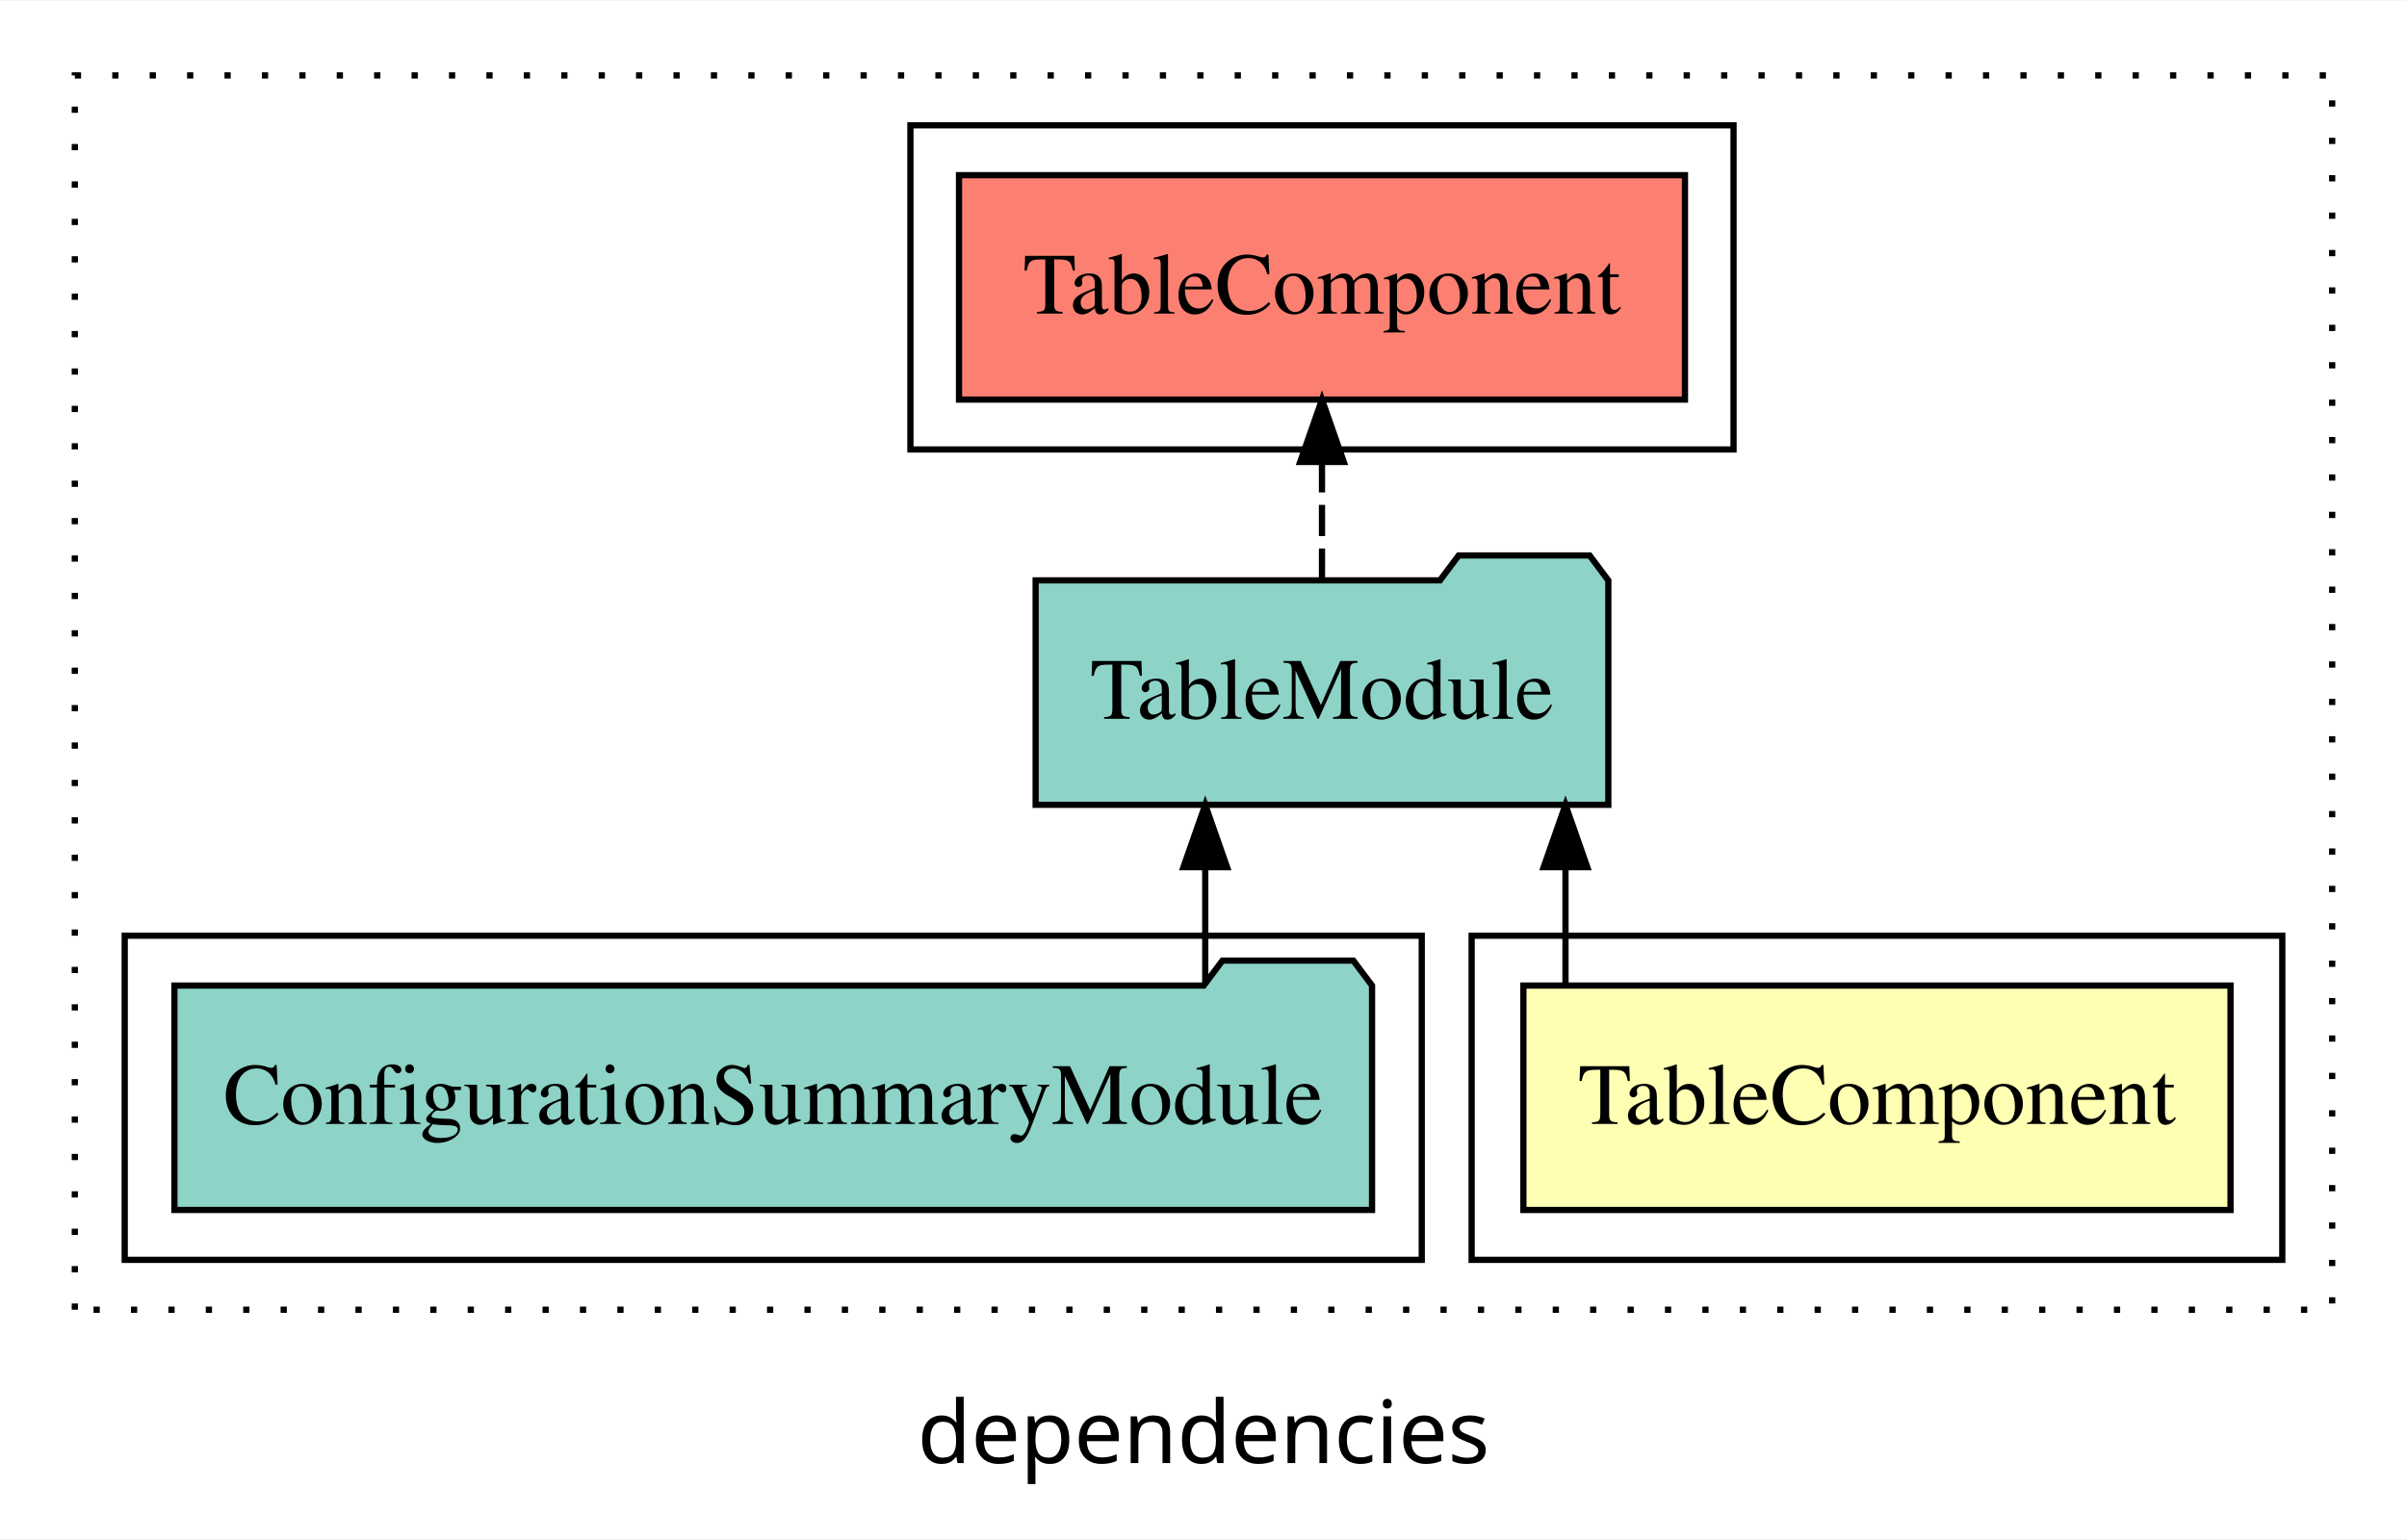
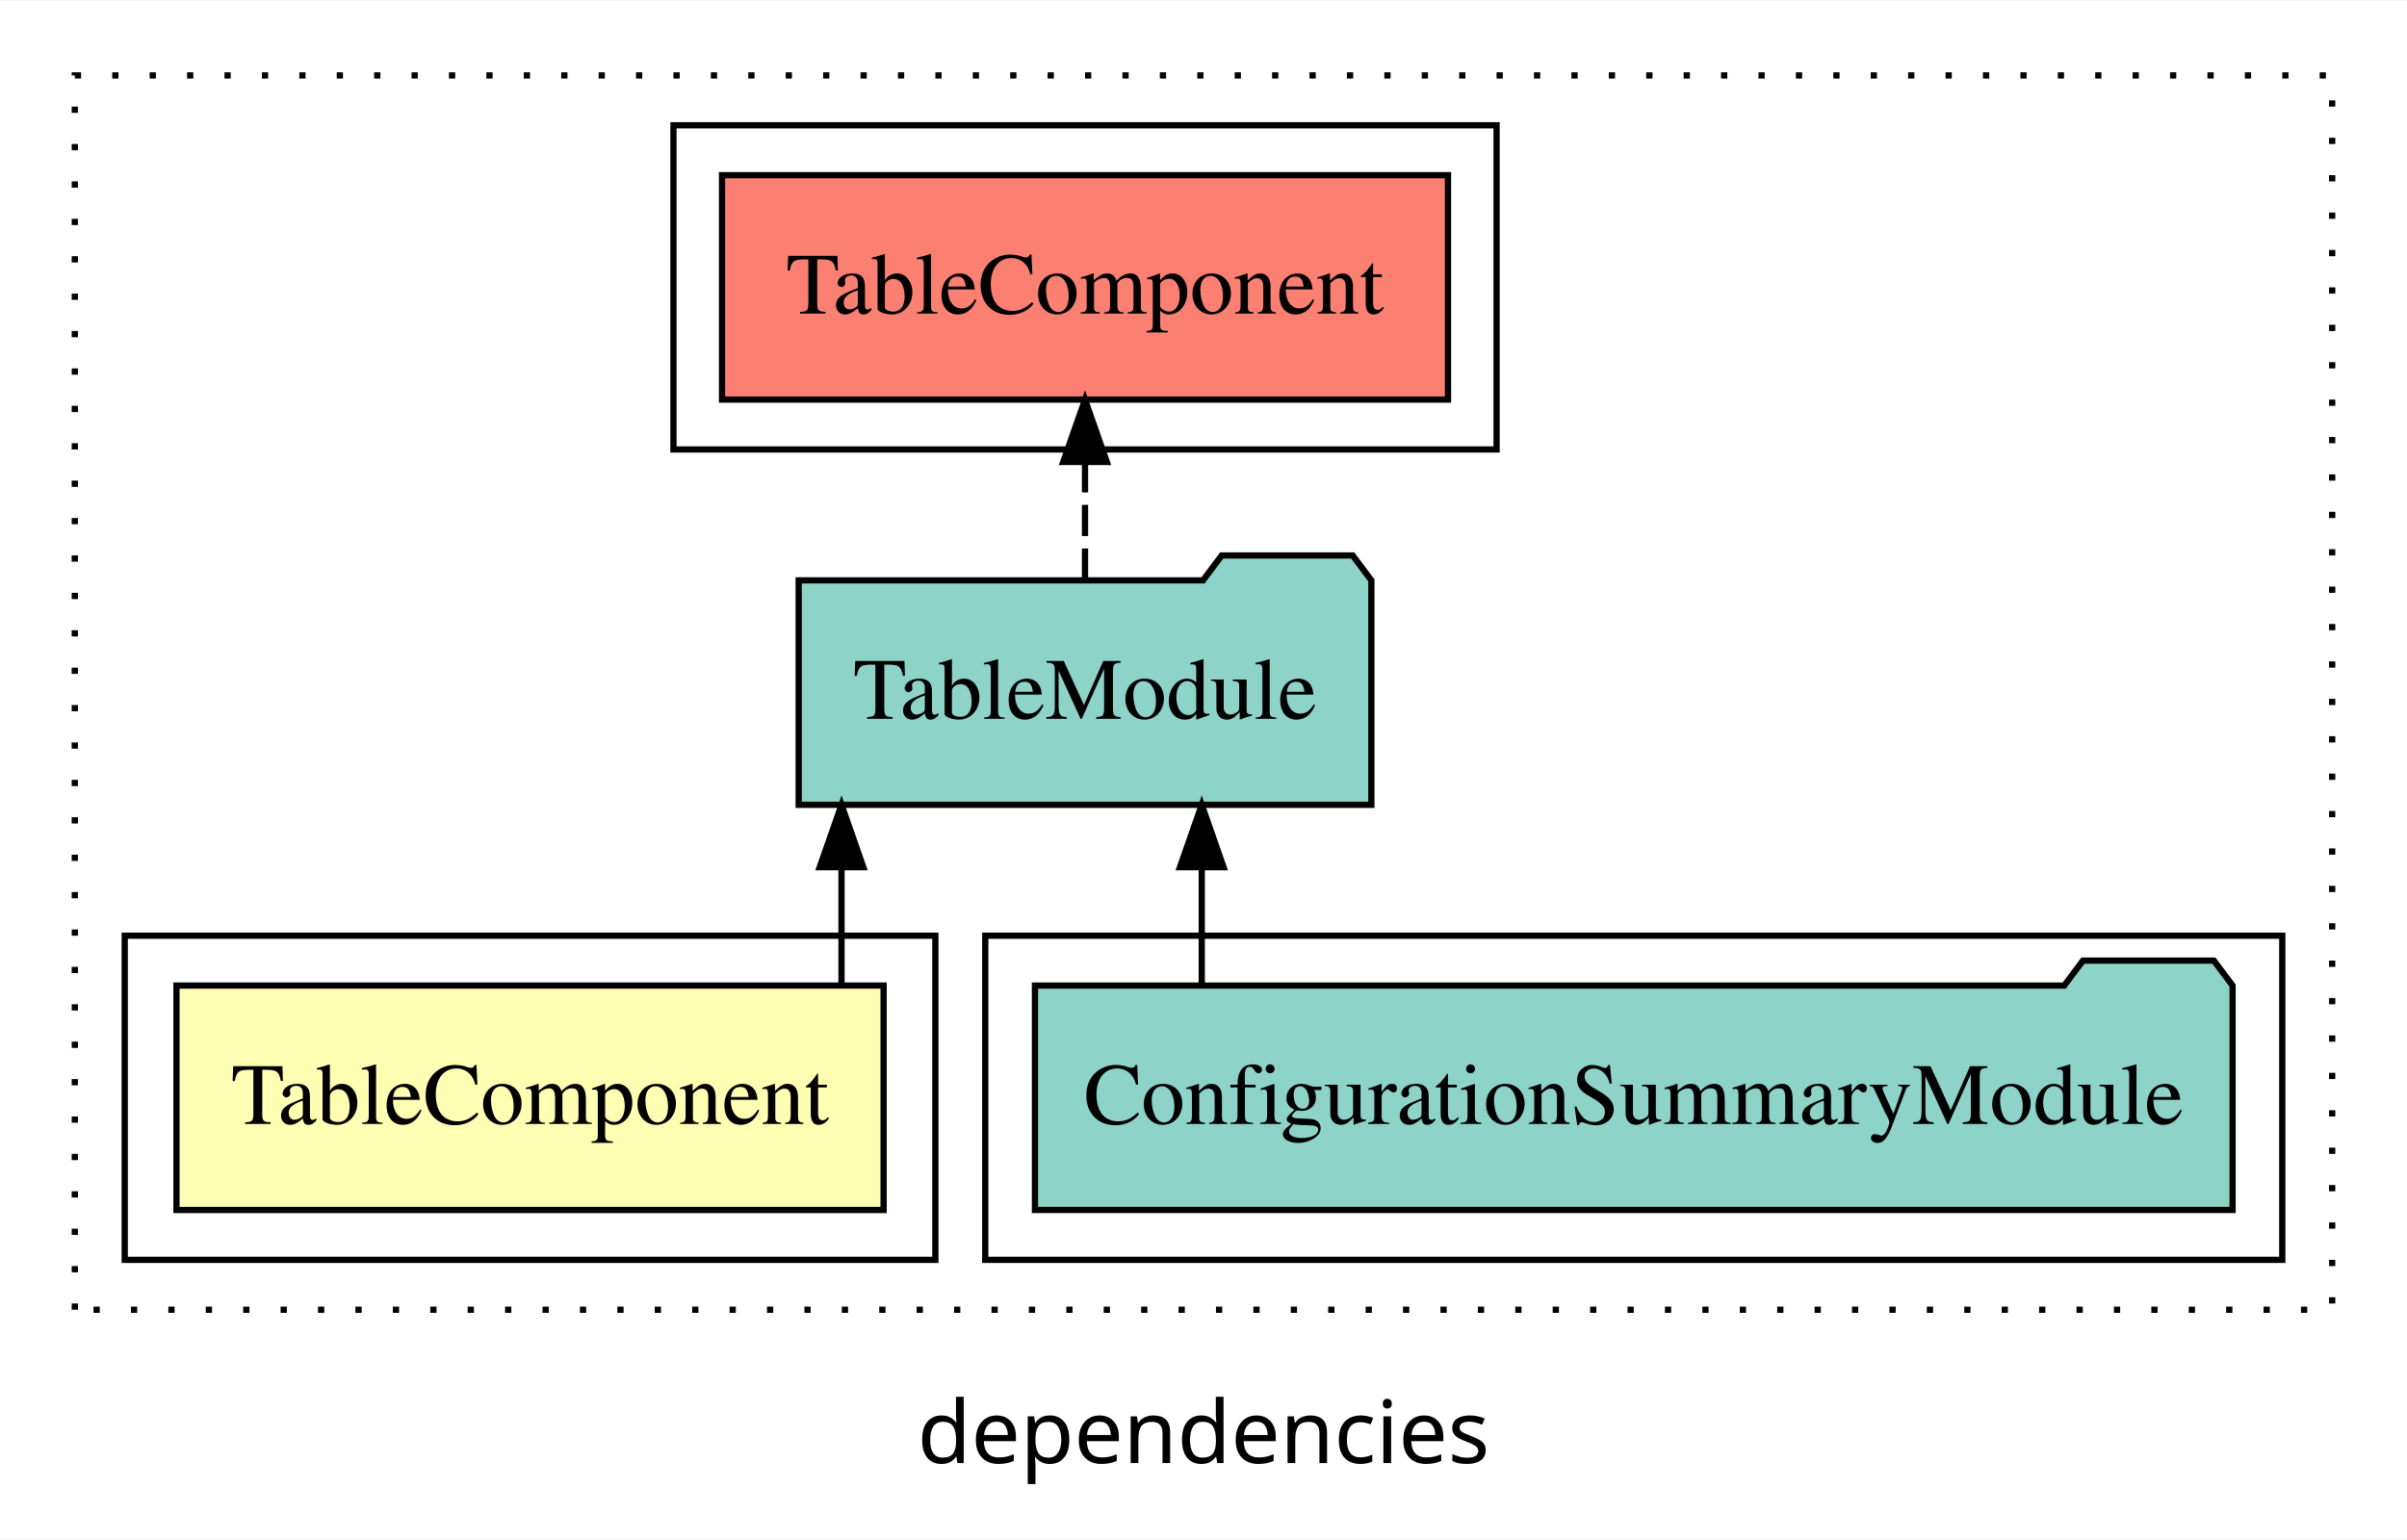
<svg xmlns="http://www.w3.org/2000/svg" width="386pt" height="247pt" viewBox="0.00 0.00 386.00 246.80">
  <g id="graph0" class="graph" transform="scale(1 1) rotate(0) translate(4 242.8)">
    <polygon fill="white" stroke="transparent" points="-4,4 -4,-242.8 382,-242.8 382,4 -4,4" />
    <text text-anchor="middle" x="189" y="-8.2" font-family="sans-serif" font-size="14.00">dependencies</text>
    <g id="clust1" class="cluster">
      <polygon fill="none" stroke="black" stroke-dasharray="1,5" points="8,-32.8 8,-230.8 370,-230.8 370,-32.8 8,-32.8" />
    </g>
-     <g id="clust2" class="cluster">
-       <polygon fill="none" stroke="black" points="232,-40.8 232,-92.8 362,-92.8 362,-40.8 232,-40.8" />
-     </g>
    <g id="clust5" class="cluster">
-       <polygon fill="none" stroke="black" points="142,-170.8 142,-222.8 274,-222.8 274,-170.8 142,-170.8" />
+       <polygon fill="none" stroke="black" points="104,-170.8 104,-222.8 236,-222.8 236,-170.8 104,-170.8" />
    </g>
    <g id="clust4" class="cluster">
-       <polygon fill="none" stroke="black" points="16,-40.8 16,-92.8 224,-92.8 224,-40.8 16,-40.8" />
+       <polygon fill="none" stroke="black" points="154,-40.8 154,-92.8 362,-92.8 362,-40.8 154,-40.8" />
+     </g>
+     <g id="clust2" class="cluster">
+       <polygon fill="none" stroke="black" points="16,-40.8 16,-92.8 146,-92.8 146,-40.8 16,-40.8" />
    </g>
    <g id="node1" class="node">
-       <polygon fill="#ffffb3" stroke="black" points="353.7,-84.8 240.3,-84.8 240.3,-48.8 353.7,-48.8 353.7,-84.8" />
-       <text text-anchor="middle" x="297" y="-62.6" font-family="Times,serif" font-size="14.00">TableComponent</text>
+       <polygon fill="#ffffb3" stroke="black" points="137.7,-84.8 24.3,-84.8 24.3,-48.8 137.7,-48.8 137.7,-84.8" />
+       <text text-anchor="middle" x="81" y="-62.6" font-family="Times,serif" font-size="14.00">TableComponent</text>
    </g>
    <g id="node2" class="node">
-       <polygon fill="#8dd3c7" stroke="black" points="253.92,-149.8 250.92,-153.8 229.92,-153.8 226.92,-149.8 162.08,-149.8 162.08,-113.8 253.92,-113.8 253.92,-149.8" />
-       <text text-anchor="middle" x="208" y="-127.6" font-family="Times,serif" font-size="14.00">TableModule</text>
+       <polygon fill="#8dd3c7" stroke="black" points="215.92,-149.8 212.92,-153.8 191.92,-153.8 188.92,-149.8 124.08,-149.8 124.08,-113.8 215.92,-113.8 215.92,-149.8" />
+       <text text-anchor="middle" x="170" y="-127.6" font-family="Times,serif" font-size="14.00">TableModule</text>
    </g>
    <g id="edge1" class="edge">
-       <path fill="none" stroke="black" d="M247.05,-84.91C247.05,-84.91 247.05,-103.79 247.05,-103.79" />
-       <polygon fill="black" stroke="black" points="243.55,-103.79 247.05,-113.79 250.55,-103.79 243.55,-103.79" />
+       <path fill="none" stroke="black" d="M130.95,-84.91C130.95,-84.91 130.95,-103.79 130.95,-103.79" />
+       <polygon fill="black" stroke="black" points="127.45,-103.79 130.95,-113.79 134.45,-103.79 127.45,-103.79" />
    </g>
    <g id="node4" class="node">
-       <polygon fill="#fb8072" stroke="black" points="266.21,-214.8 149.79,-214.8 149.79,-178.8 266.21,-178.8 266.21,-214.8" />
-       <text text-anchor="middle" x="208" y="-192.6" font-family="Times,serif" font-size="14.00">TableComponent </text>
+       <polygon fill="#fb8072" stroke="black" points="228.21,-214.8 111.79,-214.8 111.79,-178.8 228.21,-178.8 228.21,-214.8" />
+       <text text-anchor="middle" x="170" y="-192.6" font-family="Times,serif" font-size="14.00">TableComponent </text>
    </g>
    <g id="edge3" class="edge">
-       <path fill="none" stroke="black" stroke-dasharray="5,2" d="M208,-149.91C208,-149.91 208,-168.79 208,-168.79" />
-       <polygon fill="black" stroke="black" points="204.5,-168.79 208,-178.79 211.5,-168.79 204.5,-168.79" />
+       <path fill="none" stroke="black" stroke-dasharray="5,2" d="M170,-149.91C170,-149.91 170,-168.79 170,-168.79" />
+       <polygon fill="black" stroke="black" points="166.5,-168.79 170,-178.79 173.5,-168.79 166.5,-168.79" />
    </g>
    <g id="node3" class="node">
-       <polygon fill="#8dd3c7" stroke="black" points="216.03,-84.8 213.03,-88.8 192.03,-88.8 189.03,-84.8 23.97,-84.8 23.97,-48.8 216.03,-48.8 216.03,-84.8" />
-       <text text-anchor="middle" x="120" y="-62.6" font-family="Times,serif" font-size="14.00">ConfigurationSummaryModule</text>
+       <polygon fill="#8dd3c7" stroke="black" points="354.03,-84.8 351.03,-88.8 330.03,-88.8 327.03,-84.8 161.97,-84.8 161.97,-48.8 354.03,-48.8 354.03,-84.8" />
+       <text text-anchor="middle" x="258" y="-62.6" font-family="Times,serif" font-size="14.00">ConfigurationSummaryModule</text>
    </g>
    <g id="edge2" class="edge">
-       <path fill="none" stroke="black" d="M189.28,-84.91C189.28,-84.91 189.28,-103.79 189.28,-103.79" />
-       <polygon fill="black" stroke="black" points="185.78,-103.79 189.28,-113.79 192.78,-103.79 185.78,-103.79" />
+       <path fill="none" stroke="black" d="M188.72,-84.91C188.72,-84.91 188.72,-103.79 188.72,-103.79" />
+       <polygon fill="black" stroke="black" points="185.22,-103.79 188.72,-113.79 192.22,-103.79 185.22,-103.79" />
    </g>
  </g>
</svg>
